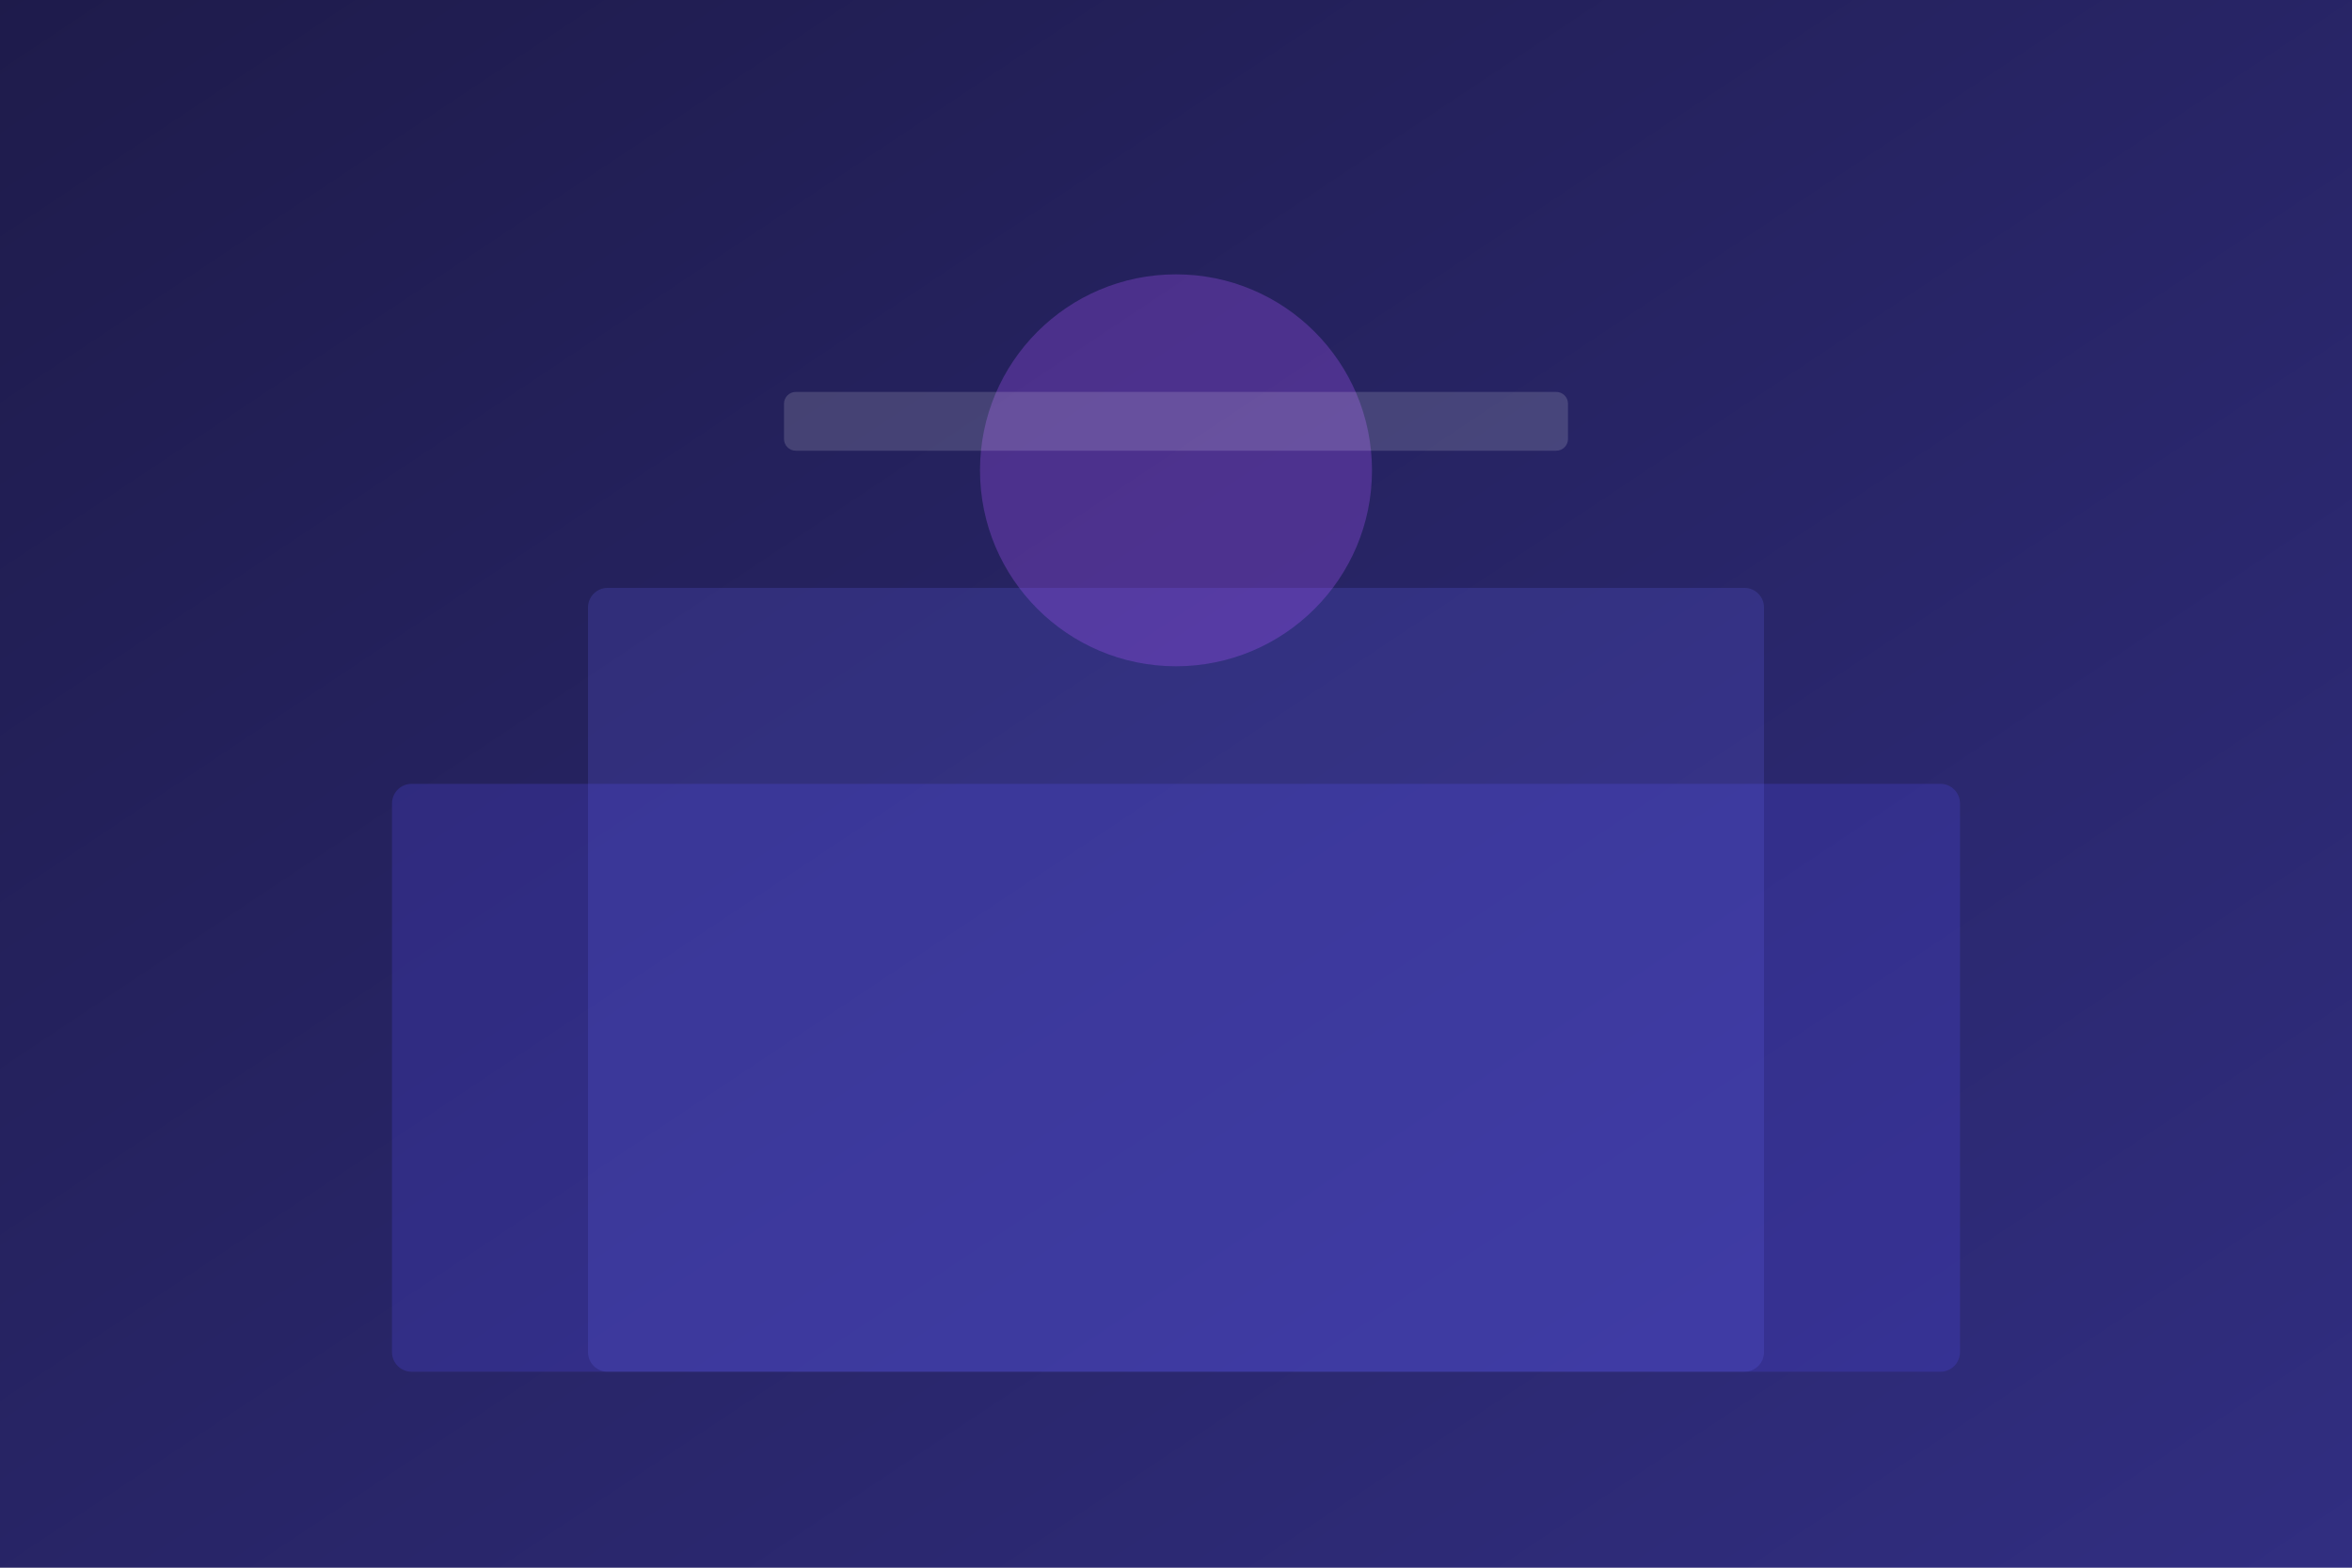
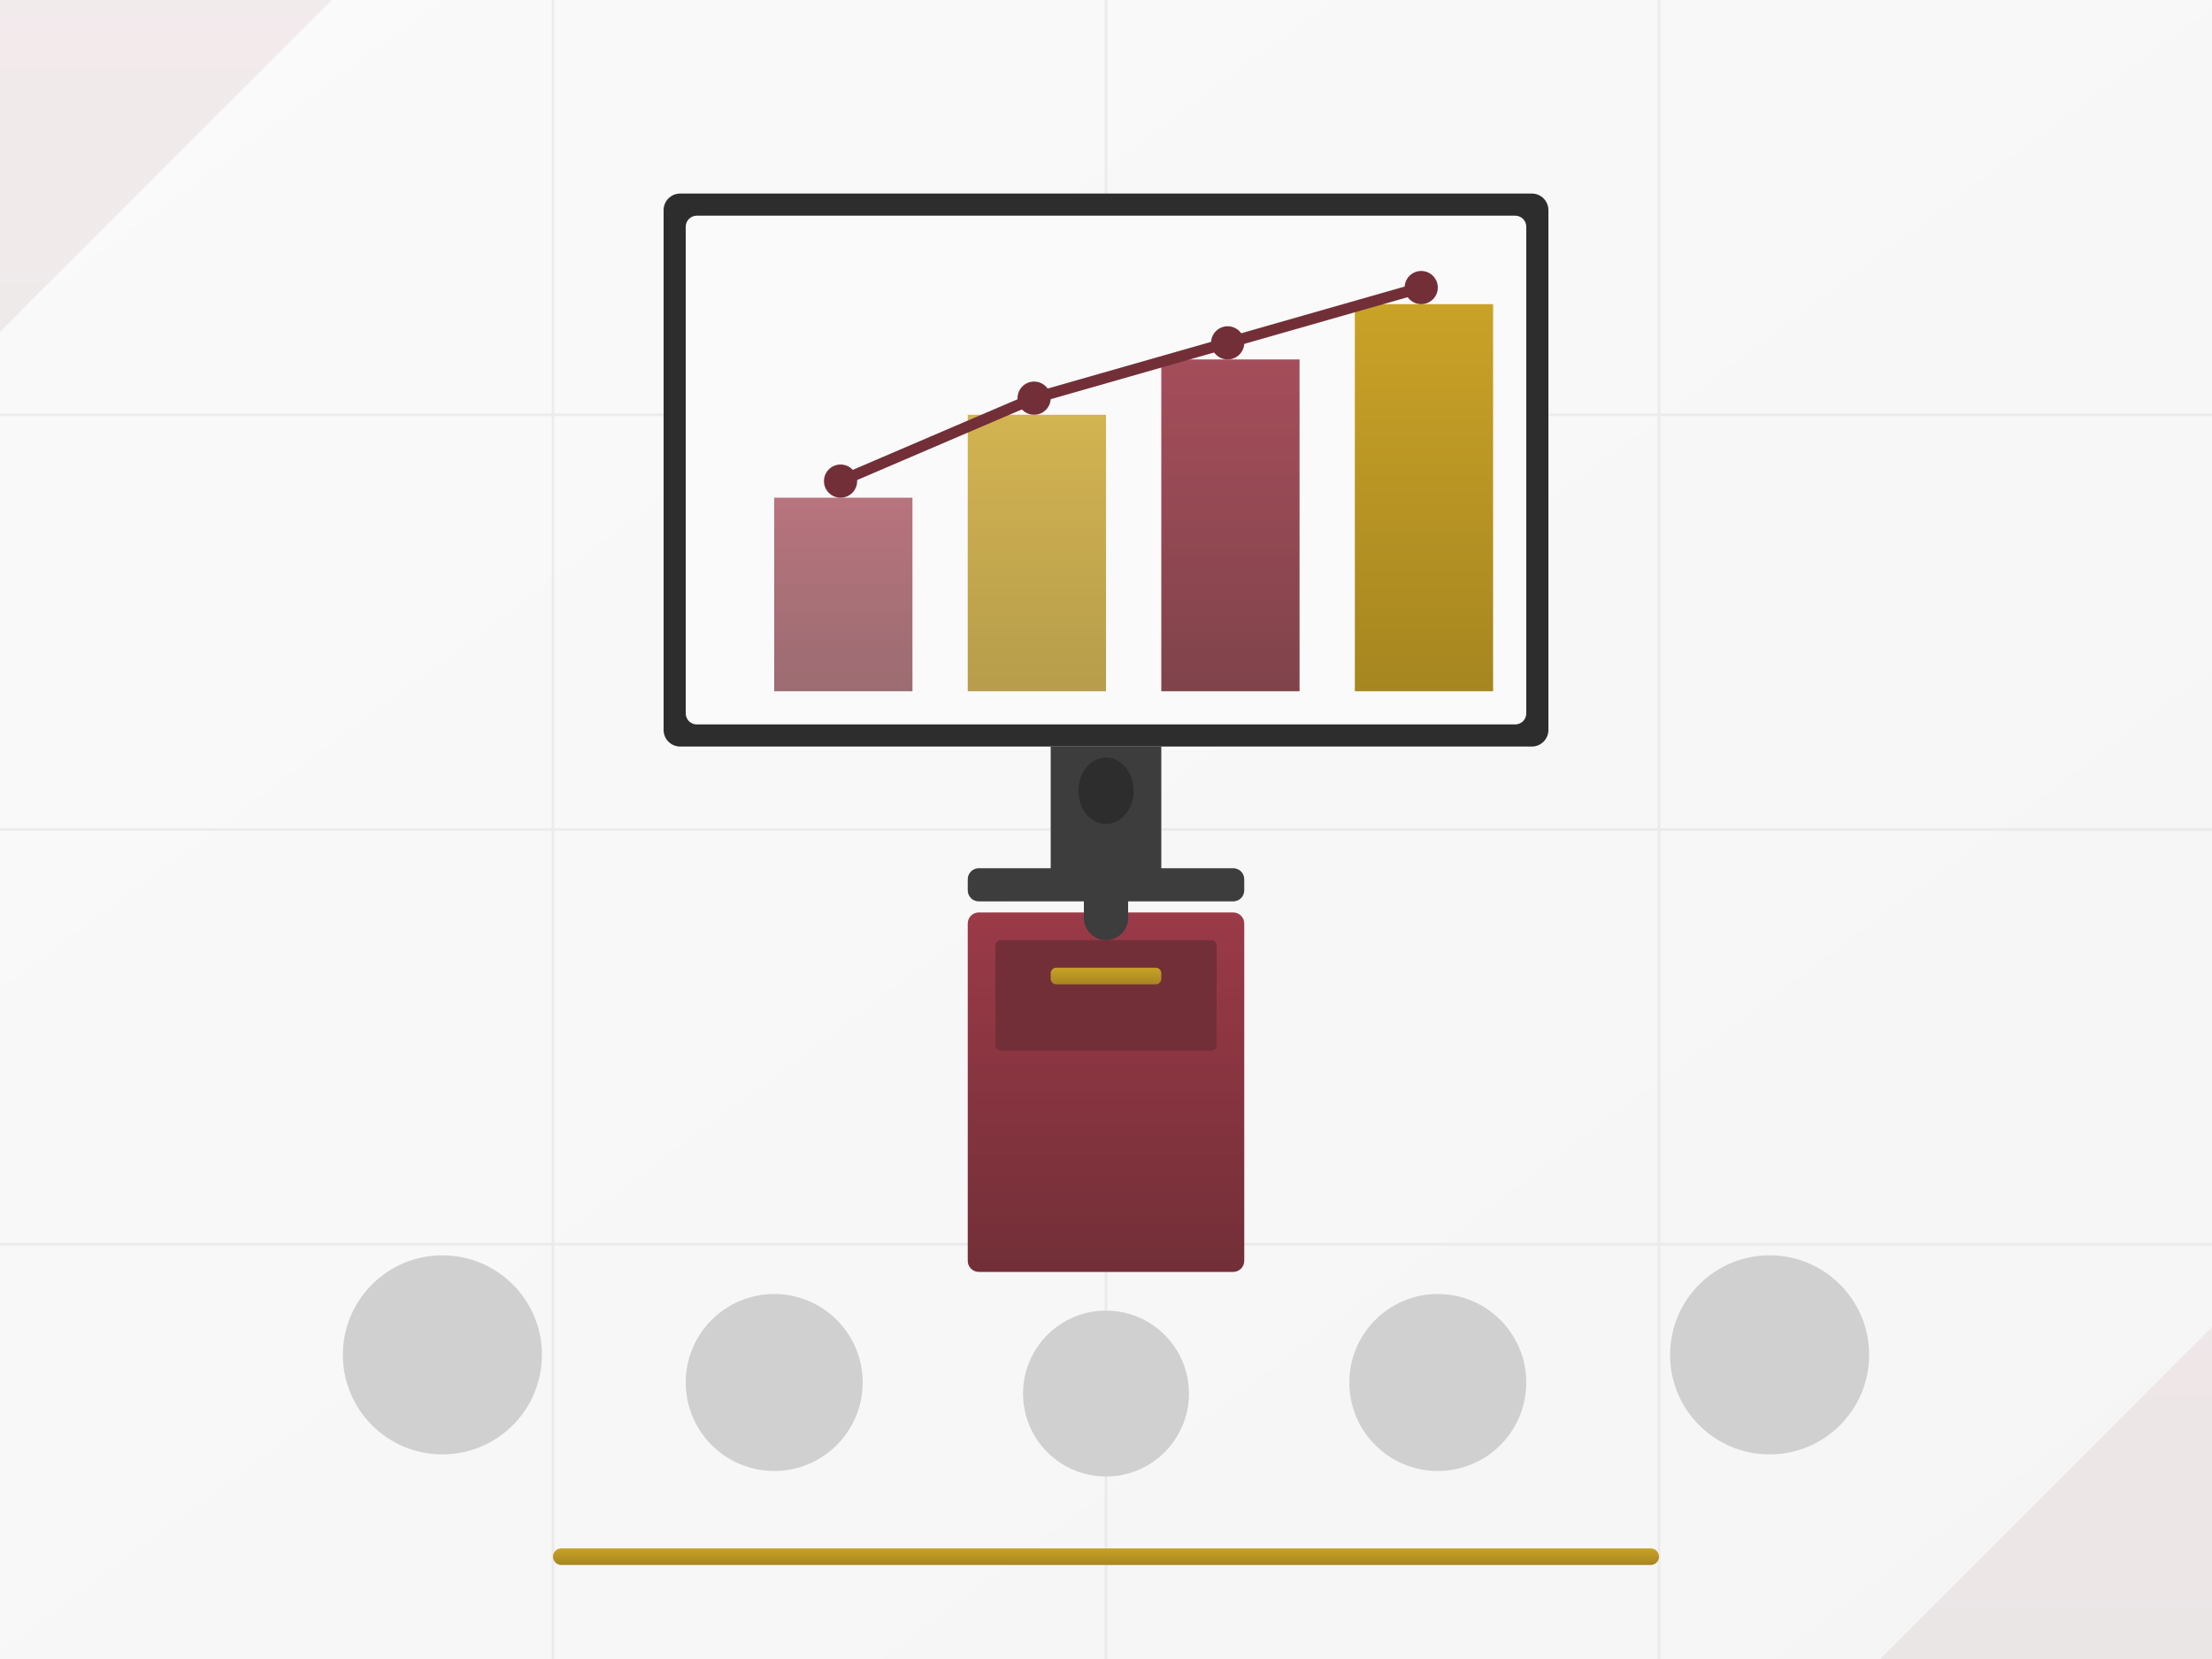
- <svg xmlns="http://www.w3.org/2000/svg" viewBox="0 0 600 400">
+ <svg xmlns="http://www.w3.org/2000/svg" viewBox="0 0 400 300">
  <defs>
-     <linearGradient id="svcCorp" x1="0%" y1="0%" x2="100%" y2="100%">
-       <stop offset="0%" style="stop-color:#1e1b4b" />
-       <stop offset="100%" style="stop-color:#312e81" />
+     <linearGradient id="bgGrad" x1="0%" y1="0%" x2="100%" y2="100%">
+       <stop offset="0%" style="stop-color:#FAFAFA" />
+       <stop offset="100%" style="stop-color:#F5F5F5" />
+     </linearGradient>
+     <linearGradient id="primary" x1="0%" y1="0%" x2="0%" y2="100%">
+       <stop offset="0%" style="stop-color:#9B3A48" />
+       <stop offset="100%" style="stop-color:#722F37" />
+     </linearGradient>
+     <linearGradient id="gold" x1="0%" y1="0%" x2="0%" y2="100%">
+       <stop offset="0%" style="stop-color:#C9A227" />
+       <stop offset="100%" style="stop-color:#A68620" />
    </linearGradient>
  </defs>
-   <rect width="600" height="400" fill="url(#svcCorp)" />
-   <rect x="100" y="200" width="400" height="150" rx="5" fill="#4f46e5" opacity="0.25" />
-   <rect x="150" y="150" width="300" height="200" rx="5" fill="#6366f1" opacity="0.2" />
-   <circle cx="300" cy="120" r="50" fill="#a855f7" opacity="0.3" />
-   <rect x="200" y="100" width="200" height="15" rx="3" fill="#ffffff" opacity="0.15" />
+   <rect width="400" height="300" fill="url(#bgGrad)" />
+   <g stroke="#E0E0E0" stroke-width="0.5" opacity="0.5">
+     <line x1="0" y1="75" x2="400" y2="75" />
+     <line x1="0" y1="150" x2="400" y2="150" />
+     <line x1="0" y1="225" x2="400" y2="225" />
+     <line x1="100" y1="0" x2="100" y2="300" />
+     <line x1="200" y1="0" x2="200" y2="300" />
+     <line x1="300" y1="0" x2="300" y2="300" />
+   </g>
+   <g transform="translate(120, 35)">
+     <rect x="0" y="0" width="160" height="100" rx="3" fill="#2D2D2D" />
+     <rect x="4" y="4" width="152" height="92" rx="2" fill="#FAFAFA" />
+     <rect x="20" y="55" width="25" height="35" fill="url(#primary)" opacity="0.7" />
+     <rect x="55" y="40" width="25" height="50" fill="url(#gold)" opacity="0.8" />
+     <rect x="90" y="30" width="25" height="60" fill="url(#primary)" opacity="0.9" />
+     <rect x="125" y="20" width="25" height="70" fill="url(#gold)" />
+     <polyline points="32,52 67,37 102,27 137,17" stroke="#722F37" stroke-width="2" fill="none" />
+     <circle cx="32" cy="52" r="3" fill="#722F37" />
+     <circle cx="67" cy="37" r="3" fill="#722F37" />
+     <circle cx="102" cy="27" r="3" fill="#722F37" />
+     <circle cx="137" cy="17" r="3" fill="#722F37" />
+     <rect x="70" y="100" width="20" height="25" fill="#3D3D3D" />
+     <rect x="55" y="122" width="50" height="6" rx="2" fill="#3D3D3D" />
+   </g>
+   <g transform="translate(175, 165)">
+     <rect x="0" y="0" width="50" height="65" rx="2" fill="url(#primary)" />
+     <rect x="5" y="5" width="40" height="20" rx="1" fill="#722F37" />
+     <rect x="15" y="10" width="20" height="3" rx="1" fill="url(#gold)" />
+     <rect x="21" y="-20" width="8" height="25" rx="4" fill="#3D3D3D" />
+     <ellipse cx="25" cy="-22" rx="5" ry="6" fill="#2D2D2D" />
+   </g>
+   <g fill="#D0D0D0">
+     <ellipse cx="80" cy="245" rx="18" ry="18" />
+     <ellipse cx="140" cy="250" rx="16" ry="16" />
+     <ellipse cx="200" cy="252" rx="15" ry="15" />
+     <ellipse cx="260" cy="250" rx="16" ry="16" />
+     <ellipse cx="320" cy="245" rx="18" ry="18" />
+   </g>
+   <rect x="100" y="280" width="200" height="3" rx="1.5" fill="url(#gold)" />
+   <path d="M0 0 L60 0 L0 60 Z" fill="url(#primary)" opacity="0.08" />
+   <path d="M400 300 L340 300 L400 240 Z" fill="url(#primary)" opacity="0.08" />
</svg>
